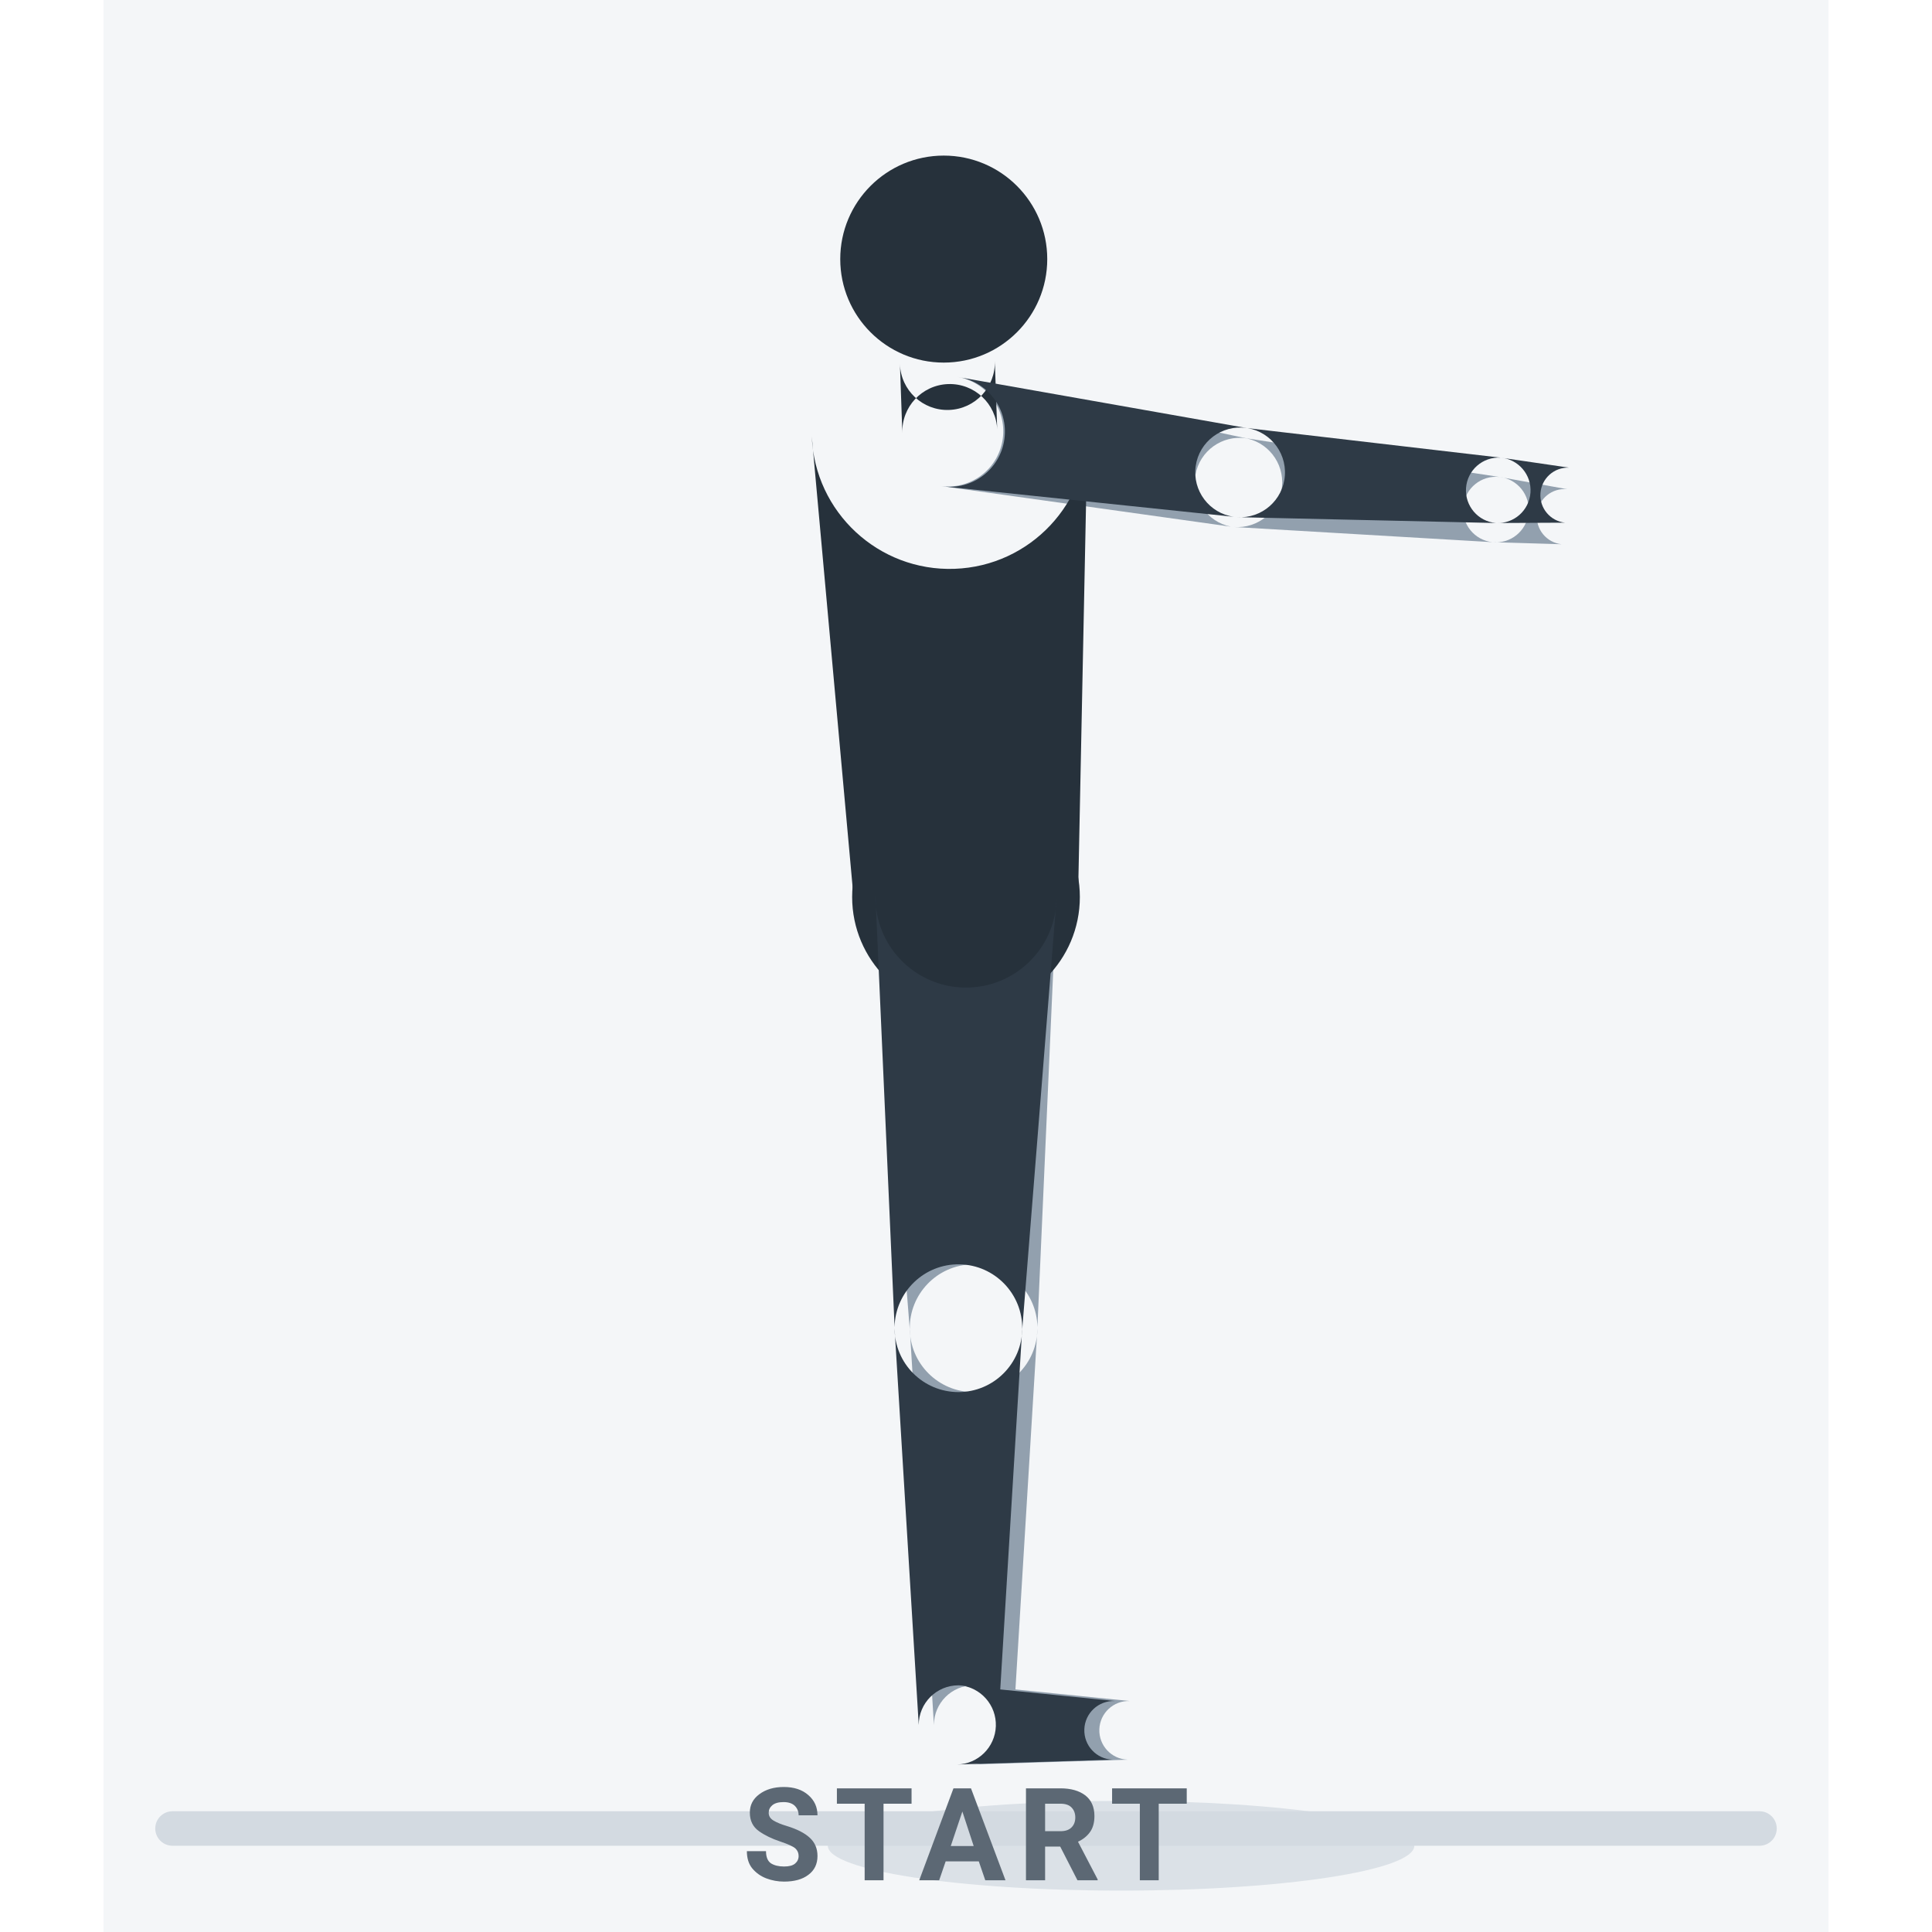
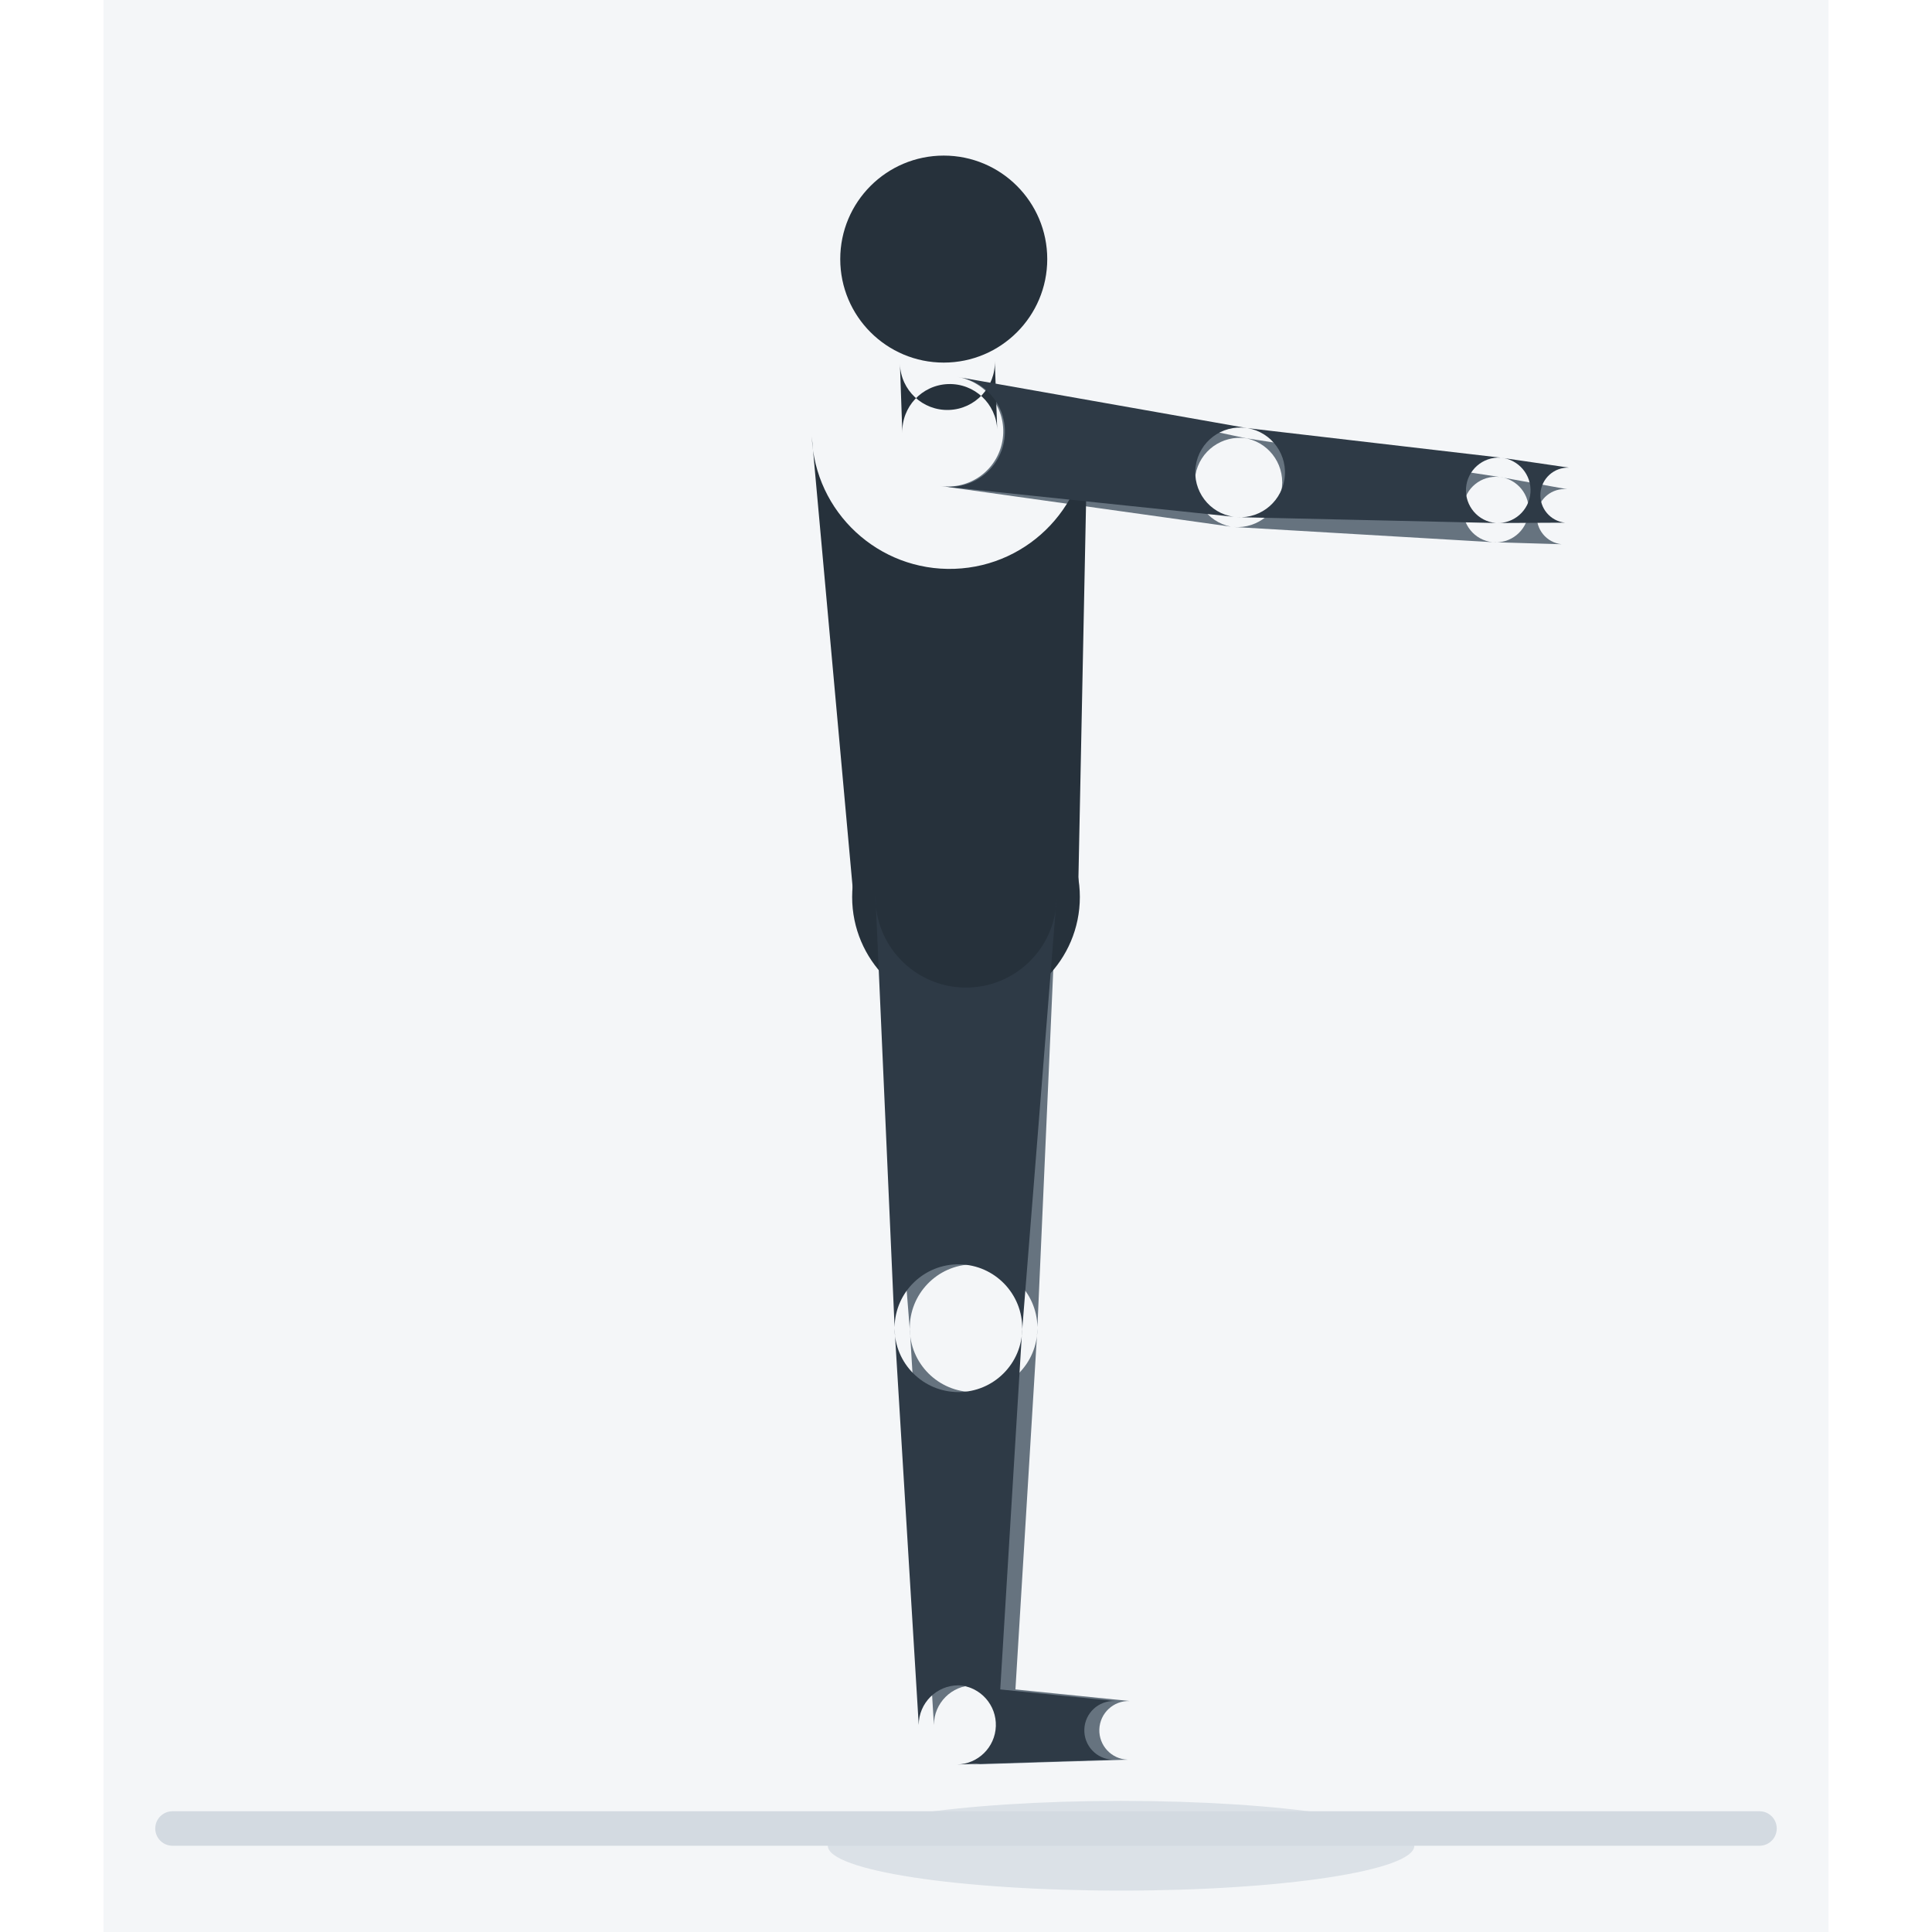
<svg xmlns="http://www.w3.org/2000/svg" viewBox="-50 -58 100 112" width="480" height="480" role="img" aria-label="Bodyweight Squat — start position">
  <rect x="-50" y="-58" width="100" height="112" fill="#F4F6F8" />
  <ellipse cx="8.99" cy="49" rx="17" ry="2.6" fill="#D3DAE1" opacity="0.75" />
  <line x1="-46" y1="48" x2="46" y2="48" stroke="#D3DAE1" stroke-width="2" stroke-linecap="round" />
  <g opacity="0.92">
-     <path d="M -5.25 -5.91 L -3.26 19.06 A 3.7 3.7 0 0 1 4.14 18.93 L 5.25 -6.09 A 5.25 5.25 0 0 1 -5.25 -5.91 Z" fill="#8A99A8" />
-     <path d="M -3.26 19 L -1.86 42 A 2.3 2.3 0 0 1 2.74 42 L 4.14 19 A 3.7 3.7 0 0 1 -3.26 19 Z" fill="#8A99A8" />
-     <path d="M 0.36 44.29 L 9.37 44.01 A 1.7 1.7 0 0 1 9.49 40.61 L 0.52 39.7 A 2.3 2.3 0 0 1 0.36 44.29 Z" fill="#8A99A8" />
-     <path d="M -1.5 -29.83 L 15.35 -27.47 A 2.6 2.6 0 0 1 16.25 -32.59 L -0.39 -36.13 A 3.2 3.2 0 0 1 -1.5 -29.83 Z" fill="#8A99A8" />
-     <path d="M 15.53 -27.45 L 30.52 -26.57 A 1.9 1.9 0 0 1 30.92 -30.35 L 16.07 -32.62 A 2.6 2.6 0 0 1 15.53 -27.45 Z" fill="#8A99A8" />
-     <path d="M 30.52 -26.57 L 34.53 -26.45 A 1.6 1.6 0 0 1 34.86 -29.64 L 30.92 -30.35 A 1.9 1.9 0 0 1 30.52 -26.57 Z" fill="#8A99A8" />
+     <path d="M -5.25 -5.91 L -3.26 19.06 A 3.7 3.7 0 0 1 4.14 18.93 L 5.25 -6.09 A 5.25 5.25 0 0 1 -5.25 -5.91 Z" fill="#5A6875" />
+     <path d="M -3.26 19 L -1.86 42 A 2.3 2.3 0 0 1 2.74 42 L 4.14 19 A 3.7 3.7 0 0 1 -3.26 19 Z" fill="#5A6875" />
+     <path d="M 0.36 44.29 L 9.37 44.01 A 1.7 1.7 0 0 1 9.49 40.61 L 0.52 39.7 A 2.3 2.3 0 0 1 0.36 44.29 Z" fill="#5A6875" />
+     <path d="M -1.5 -29.83 L 15.35 -27.47 A 2.6 2.6 0 0 1 16.25 -32.59 L -0.39 -36.13 A 3.2 3.2 0 0 1 -1.5 -29.83 Z" fill="#5A6875" />
+     <path d="M 15.53 -27.45 L 30.52 -26.57 A 1.9 1.9 0 0 1 30.92 -30.35 L 16.07 -32.62 A 2.6 2.6 0 0 1 15.53 -27.45 Z" fill="#5A6875" />
+     <path d="M 30.52 -26.57 L 34.53 -26.45 A 1.6 1.6 0 0 1 34.86 -29.64 L 30.92 -30.35 A 1.9 1.9 0 0 1 30.52 -26.57 Z" fill="#5A6875" />
  </g>
  <circle cx="0" cy="-6" r="6.6" fill="#26313B" />
  <path d="M 6.5 -6.23 L 7.05 -33.26 A 8 8 0 0 1 -8.94 -32.7 L -6.5 -5.77 A 6.5 6.5 0 0 1 6.5 -6.23 Z" fill="#26313B" />
  <path d="M 1.81 -33.08 L 1.67 -37.08 A 2.75 2.75 0 0 1 -3.83 -36.89 L -3.69 -32.89 A 2.75 2.75 0 0 1 1.81 -33.08 Z" fill="#26313B" />
  <circle cx="-1.29" cy="-42.98" r="6" fill="#26313B" />
  <path d="M -5.25 -6.09 L -4.14 18.93 A 3.7 3.7 0 0 1 3.26 19.06 L 5.25 -5.91 A 5.25 5.25 0 0 1 -5.25 -6.09 Z" fill="#2E3A46" />
  <path d="M -4.14 19 L -2.74 42 A 2.3 2.3 0 0 1 1.86 42 L 3.26 19 A 3.7 3.7 0 0 1 -4.14 19 Z" fill="#2E3A46" />
  <path d="M -0.52 44.29 L 8.5 44.01 A 1.7 1.7 0 0 1 8.62 40.61 L -0.36 39.7 A 2.3 2.3 0 0 1 -0.52 44.29 Z" fill="#2E3A46" />
  <path d="M -1.39 -29.81 L 15.53 -28.04 A 2.6 2.6 0 0 1 16.25 -33.19 L -0.5 -36.15 A 3.2 3.2 0 0 1 -1.39 -29.81 Z" fill="#2E3A46" />
  <path d="M 15.71 -28.02 L 30.72 -27.68 A 1.9 1.9 0 0 1 30.99 -31.47 L 16.07 -33.21 A 2.6 2.6 0 0 1 15.71 -28.02 Z" fill="#2E3A46" />
  <path d="M 30.72 -27.68 L 34.73 -27.7 A 1.6 1.6 0 0 1 34.96 -30.89 L 30.99 -31.47 A 1.9 1.9 0 0 1 30.72 -27.68 Z" fill="#2E3A46" />
-   <text x="0" y="51" text-anchor="middle" font-family="ui-sans-serif,system-ui,-apple-system,Segoe UI,Roboto,sans-serif" font-size="7.5" font-weight="700" letter-spacing="0.7" fill="#5C6874">START</text>
</svg>
